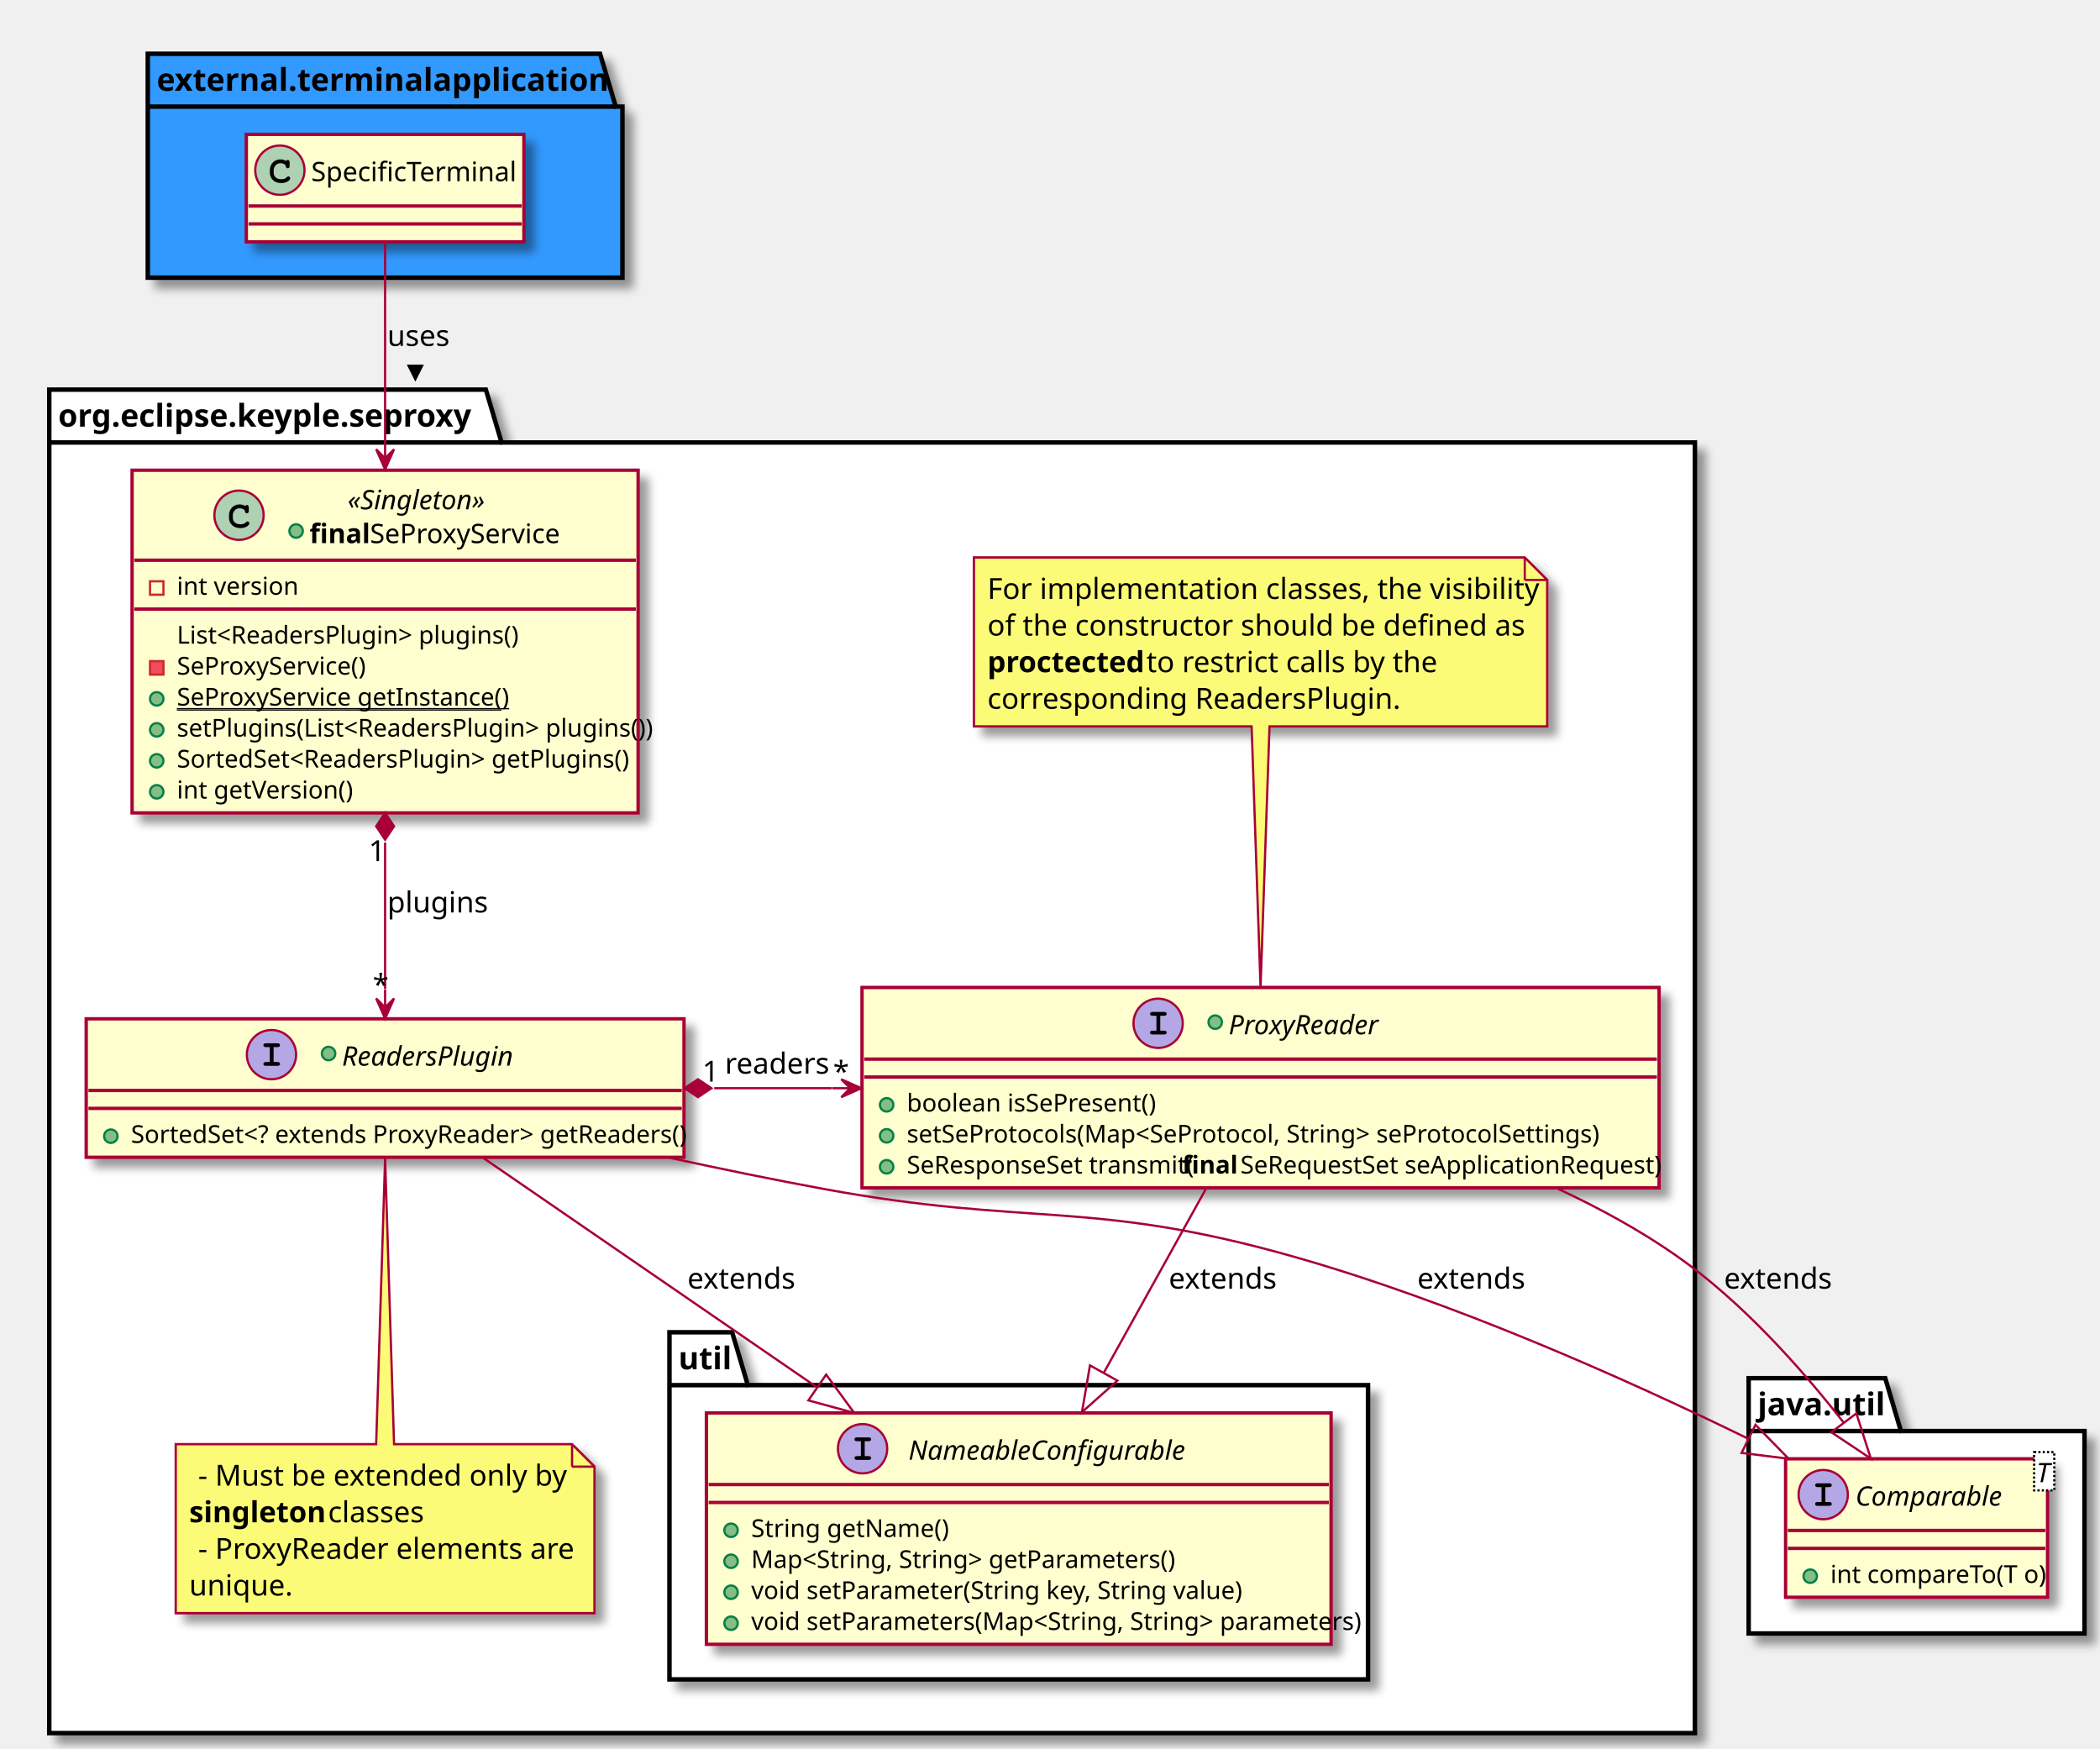
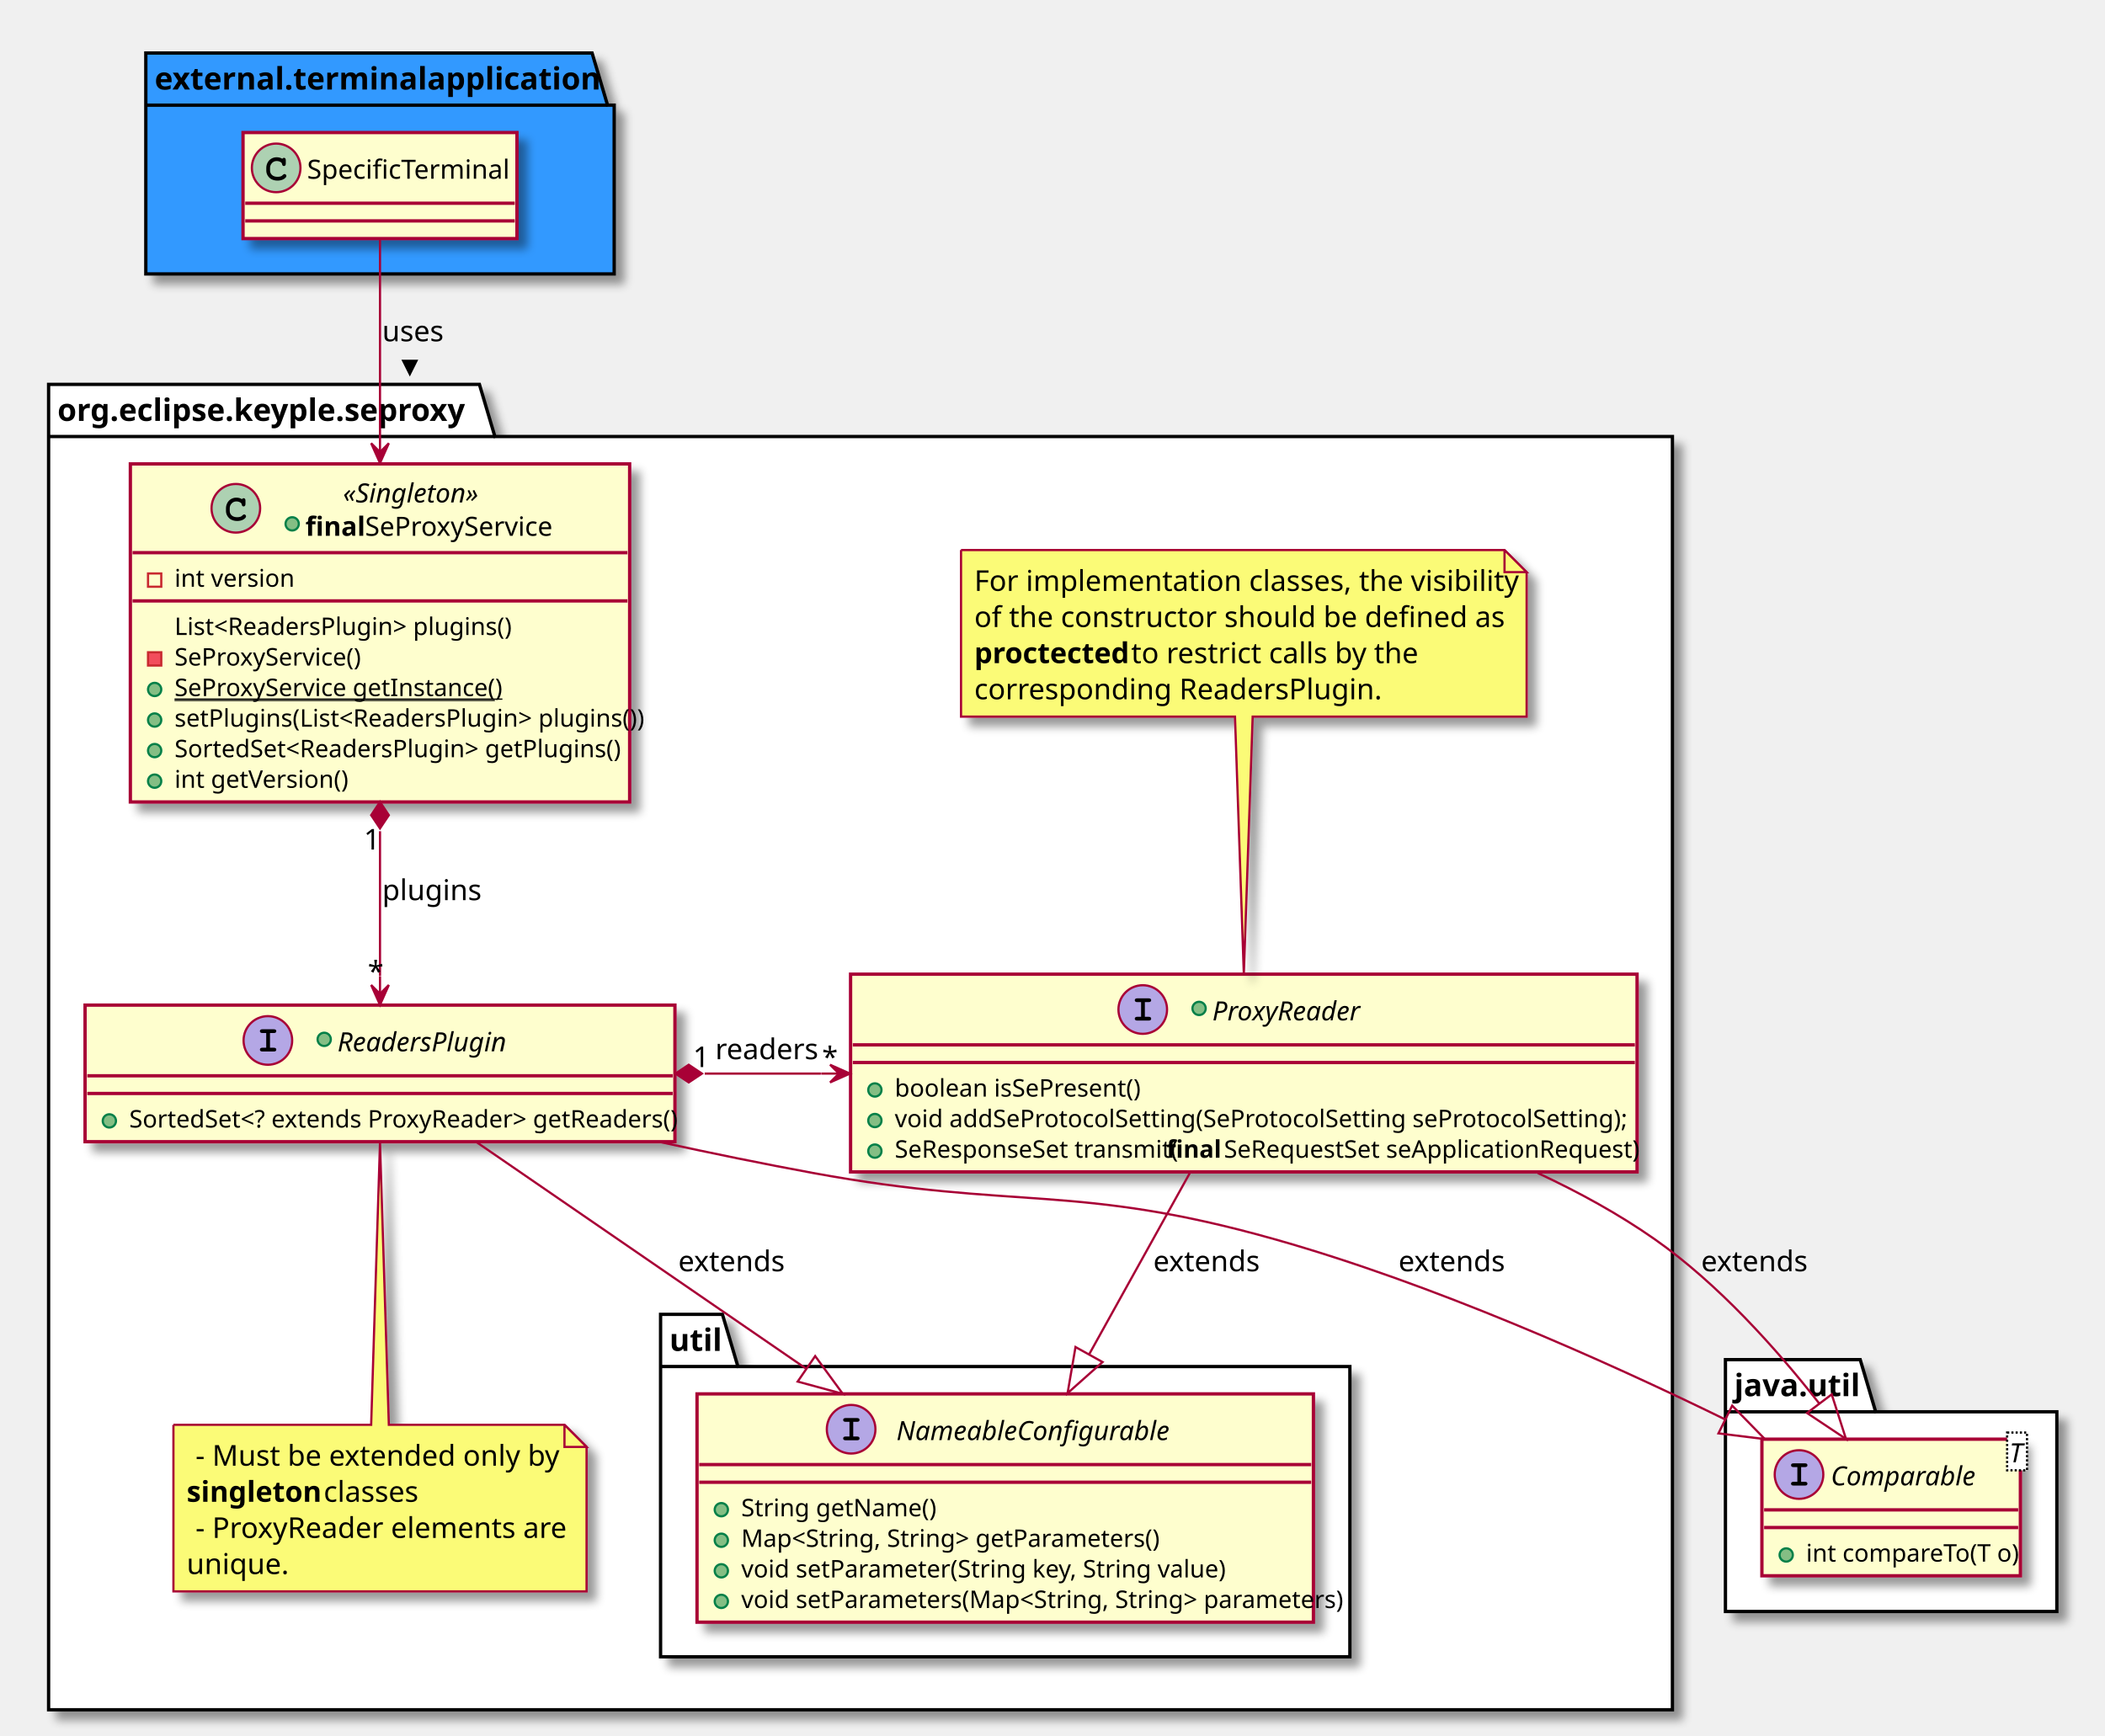
- <svg xmlns="http://www.w3.org/2000/svg" contentScriptType="application/ecmascript" contentStyleType="text/css" height="1627.083px" preserveAspectRatio="none" style="width:1954px;height:1627px;" version="1.1" viewBox="0 0 1954 1627" width="1954.167px" zoomAndPan="magnify">
+ <svg xmlns="http://www.w3.org/2000/svg" contentScriptType="application/ecmascript" contentStyleType="text/css" height="1637.5px" preserveAspectRatio="none" style="width:1985px;height:1637px;" version="1.1" viewBox="0 0 1985 1637" width="1985.417px" zoomAndPan="magnify">
  <defs>
-     <filter height="300%" id="fpdqrgd" width="300%" x="-1" y="-1">
+     <filter height="300%" id="fyqmk7xy6npop" width="300%" x="-1" y="-1">
      <feGaussianBlur result="blurOut" stdDeviation="4.167" />
      <feColorMatrix in="blurOut" result="blurOut2" type="matrix" values="0 0 0 0 0 0 0 0 0 0 0 0 0 0 0 0 0 0 .4 0" />
      <feOffset dx="8.333" dy="8.333" in="blurOut2" result="blurOut3" />
      <feBlend in="SourceGraphic" in2="blurOut3" mode="normal" />
    </filter>
  </defs>
  <g>
-     <polygon fill="#3399FF" filter="url(#fpdqrgd)" points="137.5,50,558.333,50,572.917,99.186,579.167,99.186,579.167,258.333,137.5,258.333,137.5,50" style="stroke: #000000; stroke-width: 4.167;" />
-     <line style="stroke: #000000; stroke-width: 4.167;" x1="137.5" x2="572.917" y1="99.186" y2="99.186" />
+     <polygon fill="#3399FF" filter="url(#fyqmk7xy6npop)" points="137.5,50,558.333,50,572.917,99.186,579.167,99.186,579.167,258.333,137.5,258.333,137.5,50" style="stroke: #000000; stroke-width: 3.125;" />
+     <line style="stroke: #000000; stroke-width: 3.125;" x1="137.5" x2="572.917" y1="99.186" y2="99.186" />
    <text fill="#000000" font-family="sans-serif" font-size="29.167" font-weight="bold" lengthAdjust="spacingAndGlyphs" textLength="408.333" x="145.833" y="84.444">external.terminalapplication</text>
-     <polygon fill="#FFFFFF" filter="url(#fpdqrgd)" points="45.833,362.5,452.083,362.5,466.667,411.686,1577.083,411.686,1577.083,1612.5,45.833,1612.5,45.833,362.5" style="stroke: #000000; stroke-width: 4.167;" />
-     <line style="stroke: #000000; stroke-width: 4.167;" x1="45.833" x2="466.667" y1="411.686" y2="411.686" />
+     <polygon fill="#FFFFFF" filter="url(#fyqmk7xy6npop)" points="45.833,362.5,452.083,362.5,466.667,411.686,1577.083,411.686,1577.083,1612.5,45.833,1612.5,45.833,362.5" style="stroke: #000000; stroke-width: 3.125;" />
+     <line style="stroke: #000000; stroke-width: 3.125;" x1="45.833" x2="466.667" y1="411.686" y2="411.686" />
    <text fill="#000000" font-family="sans-serif" font-size="29.167" font-weight="bold" lengthAdjust="spacingAndGlyphs" textLength="393.75" x="54.167" y="396.944">org.eclipse.keyple.seproxy</text>
-     <polygon fill="#FFFFFF" filter="url(#fpdqrgd)" points="622.917,1239.583,681.25,1239.583,695.833,1288.77,1272.917,1288.77,1272.917,1562.5,622.917,1562.5,622.917,1239.583" style="stroke: #000000; stroke-width: 4.167;" />
-     <line style="stroke: #000000; stroke-width: 4.167;" x1="622.917" x2="695.833" y1="1288.77" y2="1288.77" />
+     <polygon fill="#FFFFFF" filter="url(#fyqmk7xy6npop)" points="622.917,1239.583,681.25,1239.583,695.833,1288.77,1272.917,1288.77,1272.917,1562.5,622.917,1562.5,622.917,1239.583" style="stroke: #000000; stroke-width: 3.125;" />
+     <line style="stroke: #000000; stroke-width: 3.125;" x1="622.917" x2="695.833" y1="1288.77" y2="1288.77" />
    <text fill="#000000" font-family="sans-serif" font-size="29.167" font-weight="bold" lengthAdjust="spacingAndGlyphs" textLength="45.833" x="631.25" y="1274.027">util</text>
-     <polygon fill="#FFFFFF" filter="url(#fpdqrgd)" points="1627.083,1282.292,1754.167,1282.292,1768.75,1331.478,1939.583,1331.478,1939.583,1519.792,1627.083,1519.792,1627.083,1282.292" style="stroke: #000000; stroke-width: 4.167;" />
-     <line style="stroke: #000000; stroke-width: 4.167;" x1="1627.083" x2="1768.75" y1="1331.478" y2="1331.478" />
+     <polygon fill="#FFFFFF" filter="url(#fyqmk7xy6npop)" points="1627.083,1282.292,1754.167,1282.292,1768.75,1331.478,1939.583,1331.478,1939.583,1519.792,1627.083,1519.792,1627.083,1282.292" style="stroke: #000000; stroke-width: 3.125;" />
+     <line style="stroke: #000000; stroke-width: 3.125;" x1="1627.083" x2="1768.75" y1="1331.478" y2="1331.478" />
    <text fill="#000000" font-family="sans-serif" font-size="29.167" font-weight="bold" lengthAdjust="spacingAndGlyphs" textLength="114.583" x="1635.417" y="1316.736">java.util</text>
-     <rect fill="#FEFECE" filter="url(#fpdqrgd)" height="100" style="stroke: #A80036; stroke-width: 3.125;" width="258.333" x="229.167" y="125" />
+     <rect fill="#FEFECE" filter="url(#fyqmk7xy6npop)" height="100" id="SpecificTerminal" style="stroke: #A80036; stroke-width: 3.125;" width="258.333" x="229.167" y="125" />
    <ellipse cx="260.417" cy="158.333" fill="#ADD1B2" rx="22.917" ry="22.917" style="stroke: #A80036; stroke-width: 2.083;" />
    <path d="M266.178,149.74 Q266.504,149.284 266.894,149.056 Q267.285,148.828 267.741,148.828 Q268.522,148.828 269.01,149.365 Q269.499,149.902 269.499,151.172 L269.499,154.199 Q269.499,155.469 269.01,156.022 Q268.522,156.576 267.741,156.576 Q267.025,156.576 266.602,156.152 Q266.178,155.762 265.95,154.688 Q265.853,153.939 265.462,153.548 Q264.779,152.767 263.509,152.311 Q262.24,151.856 260.938,151.856 Q259.342,151.856 258.024,152.539 Q256.706,153.223 255.68,154.785 Q254.655,156.348 254.655,158.496 L254.655,160.775 Q254.655,163.346 256.51,165.055 Q258.366,166.764 261.686,166.764 Q263.639,166.764 265.007,166.244 Q265.82,165.918 266.699,165.006 Q267.253,164.453 267.562,164.29 Q267.871,164.128 268.294,164.128 Q268.978,164.128 269.515,164.665 Q270.052,165.202 270.052,165.918 Q270.052,166.634 269.336,167.481 Q268.294,168.685 266.634,169.369 Q264.388,170.312 261.686,170.312 Q258.529,170.312 256.022,169.01 Q253.971,167.969 252.539,165.739 Q251.107,163.509 251.107,160.84 L251.107,158.431 Q251.107,155.664 252.393,153.272 Q253.678,150.879 255.957,149.593 Q258.236,148.307 260.807,148.307 Q262.337,148.307 263.688,148.649 Q265.039,148.991 266.178,149.74 Z " />
    <text fill="#000000" font-family="sans-serif" font-size="25" lengthAdjust="spacingAndGlyphs" textLength="191.667" x="289.583" y="168.563">SpecificTerminal</text>
    <line style="stroke: #A80036; stroke-width: 3.125;" x1="231.25" x2="485.417" y1="191.667" y2="191.667" />
    <line style="stroke: #A80036; stroke-width: 3.125;" x1="231.25" x2="485.417" y1="208.333" y2="208.333" />
-     <rect fill="#FEFECE" filter="url(#fpdqrgd)" height="318.831" style="stroke: #A80036; stroke-width: 3.125;" width="470.833" x="122.917" y="437.5" />
+     <rect fill="#FEFECE" filter="url(#fyqmk7xy6npop)" height="318.831" id="SeProxyService" style="stroke: #A80036; stroke-width: 3.125;" width="470.833" x="122.917" y="437.5" />
    <ellipse cx="222.396" cy="479.362" fill="#ADD1B2" rx="22.917" ry="22.917" style="stroke: #A80036; stroke-width: 2.083;" />
    <path d="M228.158,470.768 Q228.483,470.312 228.874,470.085 Q229.264,469.857 229.72,469.857 Q230.501,469.857 230.99,470.394 Q231.478,470.931 231.478,472.2 L231.478,475.228 Q231.478,476.497 230.99,477.051 Q230.501,477.604 229.72,477.604 Q229.004,477.604 228.581,477.181 Q228.158,476.79 227.93,475.716 Q227.832,474.967 227.441,474.577 Q226.758,473.796 225.488,473.34 Q224.219,472.884 222.917,472.884 Q221.322,472.884 220.003,473.568 Q218.685,474.251 217.66,475.814 Q216.634,477.376 216.634,479.525 L216.634,481.803 Q216.634,484.375 218.49,486.084 Q220.345,487.793 223.665,487.793 Q225.619,487.793 226.986,487.272 Q227.799,486.947 228.678,486.035 Q229.232,485.482 229.541,485.319 Q229.85,485.156 230.273,485.156 Q230.957,485.156 231.494,485.693 Q232.031,486.231 232.031,486.947 Q232.031,487.663 231.315,488.509 Q230.273,489.714 228.613,490.397 Q226.367,491.341 223.665,491.341 Q220.508,491.341 218.001,490.039 Q215.951,488.997 214.518,486.768 Q213.086,484.538 213.086,481.868 L213.086,479.46 Q213.086,476.693 214.372,474.3 Q215.658,471.908 217.936,470.622 Q220.215,469.336 222.786,469.336 Q224.316,469.336 225.667,469.678 Q227.018,470.019 228.158,470.768 Z " />
    <text fill="#000000" font-family="sans-serif" font-size="25" font-style="italic" lengthAdjust="spacingAndGlyphs" textLength="137.5" x="323.438" y="473.869">«Singleton»</text>
    <ellipse cx="275.521" cy="494.043" fill="#84BE84" rx="6.25" ry="6.25" style="stroke: #038048; stroke-width: 2.083;" />
    <text fill="#000000" font-family="sans-serif" font-size="25" font-weight="bold" lengthAdjust="spacingAndGlyphs" textLength="50" x="288.021" y="505.314">final</text>
    <text fill="#000000" font-family="sans-serif" font-size="25" lengthAdjust="spacingAndGlyphs" textLength="175" x="344.271" y="505.314">SeProxyService</text>
    <line style="stroke: #A80036; stroke-width: 3.125;" x1="125" x2="591.667" y1="521.224" y2="521.224" />
    <rect fill="none" height="12.5" style="stroke: #C82930; stroke-width: 2.083;" width="12.5" x="139.583" y="540.845" />
    <text fill="#000000" font-family="sans-serif" font-size="22.917" lengthAdjust="spacingAndGlyphs" textLength="104.167" x="164.583" y="553.347">int version</text>
    <line style="stroke: #A80036; stroke-width: 3.125;" x1="125" x2="591.667" y1="566.716" y2="566.716" />
    <text fill="#000000" font-family="sans-serif" font-size="22.917" lengthAdjust="spacingAndGlyphs" textLength="297.917" x="164.583" y="598.838">List&lt;ReadersPlugin&gt; plugins()</text>
    <rect fill="#F24D5C" height="12.5" style="stroke: #C82930; stroke-width: 2.083;" width="12.5" x="139.583" y="615.161" />
    <text fill="#000000" font-family="sans-serif" font-size="22.917" lengthAdjust="spacingAndGlyphs" textLength="179.167" x="164.583" y="627.663">SeProxyService()</text>
    <ellipse cx="145.833" cy="650.236" fill="#84BE84" rx="6.25" ry="6.25" style="stroke: #038048; stroke-width: 2.083;" />
    <text fill="#000000" font-family="sans-serif" font-size="22.917" lengthAdjust="spacingAndGlyphs" text-decoration="underline" textLength="302.083" x="164.583" y="656.488">SeProxyService getInstance()</text>
    <line style="stroke: #000000; stroke-width: 1.0;" x1="164.583" x2="466.667" y1="660.655" y2="660.655" />
    <ellipse cx="145.833" cy="679.061" fill="#84BE84" rx="6.25" ry="6.25" style="stroke: #038048; stroke-width: 2.083;" />
    <text fill="#000000" font-family="sans-serif" font-size="22.917" lengthAdjust="spacingAndGlyphs" textLength="416.667" x="164.583" y="685.313">setPlugins(List&lt;ReadersPlugin&gt; plugins())</text>
    <ellipse cx="145.833" cy="707.886" fill="#84BE84" rx="6.25" ry="6.25" style="stroke: #038048; stroke-width: 2.083;" />
    <text fill="#000000" font-family="sans-serif" font-size="22.917" lengthAdjust="spacingAndGlyphs" textLength="393.75" x="164.583" y="714.138">SortedSet&lt;ReadersPlugin&gt; getPlugins()</text>
    <ellipse cx="145.833" cy="736.711" fill="#84BE84" rx="6.25" ry="6.25" style="stroke: #038048; stroke-width: 2.083;" />
    <text fill="#000000" font-family="sans-serif" font-size="22.917" lengthAdjust="spacingAndGlyphs" textLength="156.25" x="164.583" y="742.963">int getVersion()</text>
-     <rect fill="#FEFECE" filter="url(#fpdqrgd)" height="128.825" style="stroke: #A80036; stroke-width: 3.125;" width="556.25" x="80.208" y="947.917" />
+     <rect fill="#FEFECE" filter="url(#fyqmk7xy6npop)" height="128.825" id="ReadersPlugin" style="stroke: #A80036; stroke-width: 3.125;" width="556.25" x="80.208" y="947.917" />
    <ellipse cx="252.604" cy="981.25" fill="#B4A7E5" rx="22.917" ry="22.917" style="stroke: #A80036; stroke-width: 2.083;" />
    <path d="M254.59,974.251 L254.59,988.119 L258.171,988.119 Q259.44,988.119 259.993,988.607 Q260.547,989.095 260.547,989.909 Q260.547,990.69 259.993,991.178 Q259.44,991.667 258.171,991.667 L247.461,991.667 Q246.191,991.667 245.638,991.178 Q245.085,990.69 245.085,989.876 Q245.085,989.095 245.638,988.607 Q246.191,988.119 247.461,988.119 L251.042,988.119 L251.042,974.251 L247.461,974.251 Q246.191,974.251 245.638,973.763 Q245.085,973.275 245.085,972.461 Q245.085,971.68 245.638,971.191 Q246.191,970.703 247.461,970.703 L258.171,970.703 Q259.44,970.703 259.993,971.191 Q260.547,971.68 260.547,972.461 Q260.547,973.275 259.993,973.763 Q259.44,974.251 258.171,974.251 L254.59,974.251 Z " />
    <ellipse cx="305.729" cy="980.208" fill="#84BE84" rx="6.25" ry="6.25" style="stroke: #038048; stroke-width: 2.083;" />
    <text fill="#000000" font-family="sans-serif" font-size="25" font-style="italic" lengthAdjust="spacingAndGlyphs" textLength="170.833" x="318.229" y="991.48">ReadersPlugin</text>
    <line style="stroke: #A80036; stroke-width: 3.125;" x1="82.292" x2="634.375" y1="1014.583" y2="1014.583" />
    <line style="stroke: #A80036; stroke-width: 3.125;" x1="82.292" x2="634.375" y1="1031.25" y2="1031.25" />
    <ellipse cx="103.125" cy="1057.121" fill="#84BE84" rx="6.25" ry="6.25" style="stroke: #038048; stroke-width: 2.083;" />
    <text fill="#000000" font-family="sans-serif" font-size="22.917" lengthAdjust="spacingAndGlyphs" textLength="502.083" x="121.875" y="1063.373">SortedSet&lt;? extends ProxyReader&gt; getReaders()</text>
-     <rect fill="#FEFECE" filter="url(#fpdqrgd)" height="186.475" style="stroke: #A80036; stroke-width: 3.125;" width="741.667" x="802.083" y="918.75" />
+     <rect fill="#FEFECE" filter="url(#fyqmk7xy6npop)" height="186.475" id="ProxyReader" style="stroke: #A80036; stroke-width: 3.125;" width="741.667" x="802.083" y="918.75" />
    <ellipse cx="1077.604" cy="952.083" fill="#B4A7E5" rx="22.917" ry="22.917" style="stroke: #A80036; stroke-width: 2.083;" />
    <path d="M1079.59,945.085 L1079.59,958.952 L1083.171,958.952 Q1084.44,958.952 1084.994,959.44 Q1085.547,959.928 1085.547,960.742 Q1085.547,961.523 1084.994,962.012 Q1084.44,962.5 1083.171,962.5 L1072.461,962.5 Q1071.191,962.5 1070.638,962.012 Q1070.085,961.523 1070.085,960.71 Q1070.085,959.928 1070.638,959.44 Q1071.191,958.952 1072.461,958.952 L1076.042,958.952 L1076.042,945.085 L1072.461,945.085 Q1071.191,945.085 1070.638,944.596 Q1070.085,944.108 1070.085,943.294 Q1070.085,942.513 1070.638,942.025 Q1071.191,941.537 1072.461,941.537 L1083.171,941.537 Q1084.44,941.537 1084.994,942.025 Q1085.547,942.513 1085.547,943.294 Q1085.547,944.108 1084.994,944.596 Q1084.44,945.085 1083.171,945.085 L1079.59,945.085 Z " />
    <ellipse cx="1130.729" cy="951.042" fill="#84BE84" rx="6.25" ry="6.25" style="stroke: #038048; stroke-width: 2.083;" />
    <text fill="#000000" font-family="sans-serif" font-size="25" font-style="italic" lengthAdjust="spacingAndGlyphs" textLength="150" x="1143.229" y="962.313">ProxyReader</text>
    <line style="stroke: #A80036; stroke-width: 3.125;" x1="804.167" x2="1541.667" y1="985.417" y2="985.417" />
    <line style="stroke: #A80036; stroke-width: 3.125;" x1="804.167" x2="1541.667" y1="1002.083" y2="1002.083" />
    <ellipse cx="825" cy="1027.954" fill="#84BE84" rx="6.25" ry="6.25" style="stroke: #038048; stroke-width: 2.083;" />
    <text fill="#000000" font-family="sans-serif" font-size="22.917" lengthAdjust="spacingAndGlyphs" textLength="222.917" x="843.75" y="1034.206">boolean isSePresent()</text>
    <ellipse cx="825" cy="1056.779" fill="#84BE84" rx="6.25" ry="6.25" style="stroke: #038048; stroke-width: 2.083;" />
-     <text fill="#000000" font-family="sans-serif" font-size="22.917" lengthAdjust="spacingAndGlyphs" textLength="608.333" x="843.75" y="1063.031">setSeProtocols(Map&lt;SeProtocol, String&gt; seProtocolSettings)</text>
+     <text fill="#000000" font-family="sans-serif" font-size="22.917" lengthAdjust="spacingAndGlyphs" textLength="643.75" x="843.75" y="1063.031">void addSeProtocolSetting(SeProtocolSetting seProtocolSetting);</text>
    <ellipse cx="825" cy="1085.604" fill="#84BE84" rx="6.25" ry="6.25" style="stroke: #038048; stroke-width: 2.083;" />
    <text fill="#000000" font-family="sans-serif" font-size="22.917" lengthAdjust="spacingAndGlyphs" textLength="256.25" x="843.75" y="1091.856">SeResponseSet transmit(</text>
    <text fill="#000000" font-family="sans-serif" font-size="22.917" font-weight="bold" lengthAdjust="spacingAndGlyphs" textLength="47.917" x="1100" y="1091.856">final</text>
    <text fill="#000000" font-family="sans-serif" font-size="22.917" lengthAdjust="spacingAndGlyphs" textLength="377.083" x="1154.167" y="1091.856">SeRequestSet seApplicationRequest)</text>
-     <polygon fill="#FBFB77" filter="url(#fpdqrgd)" points="163.542,1343.75,163.542,1500.846,553.125,1500.846,553.125,1364.583,532.292,1343.75,163.542,1343.75" style="stroke: #A80036; stroke-width: 2.083;" />
-     <polygon fill="#FBFB77" points="163.542,1343.75,163.542,1500.846,553.125,1500.846,553.125,1364.583,532.292,1343.75,366.667,1343.75,358.333,1077.898,350,1343.75,163.542,1343.75" style="stroke: #A80036; stroke-width: 2.083;" />
-     <line style="stroke: #A80036; stroke-width: 2.083;" x1="532.292" x2="532.292" y1="1343.75" y2="1364.583" />
-     <line style="stroke: #A80036; stroke-width: 2.083;" x1="553.125" x2="532.292" y1="1364.583" y2="1364.583" />
+     <path d="M163.542,1343.75 L163.542,1500.846 A0,0 0 0 0 163.542,1500.846 L553.125,1500.846 A0,0 0 0 0 553.125,1500.846 L553.125,1364.583 L532.292,1343.75 L366.667,1343.75 L358.333,1077.898 L350,1343.75 L163.542,1343.75 A0,0 0 0 0 163.542,1343.75 " fill="#FBFB77" filter="url(#fyqmk7xy6npop)" style="stroke: #A80036; stroke-width: 2.083;" />
+     <path d="M532.292,1343.75 L532.292,1364.583 L553.125,1364.583 L532.292,1343.75 " fill="#FBFB77" style="stroke: #A80036; stroke-width: 2.083;" />
    <text fill="#000000" font-family="sans-serif" font-size="27.083" lengthAdjust="spacingAndGlyphs" textLength="329.167" x="184.375" y="1382.282">- Must be extended only by</text>
    <text fill="#000000" font-family="sans-serif" font-size="27.083" font-weight="bold" lengthAdjust="spacingAndGlyphs" textLength="120.833" x="176.042" y="1416.347">singleton</text>
    <text fill="#000000" font-family="sans-serif" font-size="27.083" lengthAdjust="spacingAndGlyphs" textLength="93.75" x="305.208" y="1416.347">classes</text>
    <text fill="#000000" font-family="sans-serif" font-size="27.083" lengthAdjust="spacingAndGlyphs" textLength="337.5" x="184.375" y="1450.413">- ProxyReader elements are</text>
    <text fill="#000000" font-family="sans-serif" font-size="27.083" lengthAdjust="spacingAndGlyphs" textLength="87.5" x="176.042" y="1484.479">unique.</text>
-     <polygon fill="#FBFB77" filter="url(#fpdqrgd)" points="906.25,518.75,906.25,675.846,1439.583,675.846,1439.583,539.583,1418.75,518.75,906.25,518.75" style="stroke: #A80036; stroke-width: 2.083;" />
-     <polygon fill="#FBFB77" points="906.25,518.75,906.25,675.846,1164.583,675.846,1172.917,918.573,1181.25,675.846,1439.583,675.846,1439.583,539.583,1418.75,518.75,906.25,518.75" style="stroke: #A80036; stroke-width: 2.083;" />
-     <line style="stroke: #A80036; stroke-width: 2.083;" x1="1418.75" x2="1418.75" y1="518.75" y2="539.583" />
-     <line style="stroke: #A80036; stroke-width: 2.083;" x1="1439.583" x2="1418.75" y1="539.583" y2="539.583" />
+     <path d="M906.25,518.75 L906.25,675.846 A0,0 0 0 0 906.25,675.846 L1164.583,675.846 L1172.917,918.573 L1181.25,675.846 L1439.583,675.846 A0,0 0 0 0 1439.583,675.846 L1439.583,539.583 L1418.75,518.75 L906.25,518.75 A0,0 0 0 0 906.25,518.75 " fill="#FBFB77" filter="url(#fyqmk7xy6npop)" style="stroke: #A80036; stroke-width: 2.083;" />
+     <path d="M1418.75,518.75 L1418.75,539.583 L1439.583,539.583 L1418.75,518.75 " fill="#FBFB77" style="stroke: #A80036; stroke-width: 2.083;" />
    <text fill="#000000" font-family="sans-serif" font-size="27.083" lengthAdjust="spacingAndGlyphs" textLength="489.583" x="918.75" y="557.282">For implementation classes, the visibility</text>
    <text fill="#000000" font-family="sans-serif" font-size="27.083" lengthAdjust="spacingAndGlyphs" textLength="466.667" x="918.75" y="591.347">of the constructor should be defined as</text>
    <text fill="#000000" font-family="sans-serif" font-size="27.083" font-weight="bold" lengthAdjust="spacingAndGlyphs" textLength="139.583" x="918.75" y="625.413">proctected</text>
    <text fill="#000000" font-family="sans-serif" font-size="27.083" lengthAdjust="spacingAndGlyphs" textLength="262.5" x="1066.667" y="625.413">to restrict calls by the</text>
    <text fill="#000000" font-family="sans-serif" font-size="27.083" lengthAdjust="spacingAndGlyphs" textLength="360.417" x="918.75" y="659.479">corresponding ReadersPlugin.</text>
-     <rect fill="#FEFECE" filter="url(#fpdqrgd)" height="215.299" style="stroke: #A80036; stroke-width: 3.125;" width="581.25" x="657.292" y="1314.583" />
+     <rect fill="#FEFECE" filter="url(#fyqmk7xy6npop)" height="215.299" id="NameableConfigurable" style="stroke: #A80036; stroke-width: 3.125;" width="581.25" x="657.292" y="1314.583" />
    <ellipse cx="802.604" cy="1347.917" fill="#B4A7E5" rx="22.917" ry="22.917" style="stroke: #A80036; stroke-width: 2.083;" />
    <path d="M804.59,1340.918 L804.59,1354.785 L808.171,1354.785 Q809.44,1354.785 809.994,1355.273 Q810.547,1355.762 810.547,1356.575 Q810.547,1357.357 809.994,1357.845 Q809.44,1358.333 808.171,1358.333 L797.461,1358.333 Q796.191,1358.333 795.638,1357.845 Q795.085,1357.357 795.085,1356.543 Q795.085,1355.762 795.638,1355.273 Q796.191,1354.785 797.461,1354.785 L801.042,1354.785 L801.042,1340.918 L797.461,1340.918 Q796.191,1340.918 795.638,1340.43 Q795.085,1339.941 795.085,1339.128 Q795.085,1338.346 795.638,1337.858 Q796.191,1337.37 797.461,1337.37 L808.171,1337.37 Q809.44,1337.37 809.994,1337.858 Q810.547,1338.346 810.547,1339.128 Q810.547,1339.941 809.994,1340.43 Q809.44,1340.918 808.171,1340.918 L804.59,1340.918 Z " />
    <text fill="#000000" font-family="sans-serif" font-size="25" font-style="italic" lengthAdjust="spacingAndGlyphs" textLength="272.917" x="845.312" y="1358.146">NameableConfigurable</text>
    <line style="stroke: #A80036; stroke-width: 3.125;" x1="659.375" x2="1236.458" y1="1381.25" y2="1381.25" />
    <line style="stroke: #A80036; stroke-width: 3.125;" x1="659.375" x2="1236.458" y1="1397.917" y2="1397.917" />
    <ellipse cx="680.208" cy="1423.787" fill="#84BE84" rx="6.25" ry="6.25" style="stroke: #038048; stroke-width: 2.083;" />
    <text fill="#000000" font-family="sans-serif" font-size="22.917" lengthAdjust="spacingAndGlyphs" textLength="168.75" x="698.958" y="1430.04">String getName()</text>
    <ellipse cx="680.208" cy="1452.612" fill="#84BE84" rx="6.25" ry="6.25" style="stroke: #038048; stroke-width: 2.083;" />
    <text fill="#000000" font-family="sans-serif" font-size="22.917" lengthAdjust="spacingAndGlyphs" textLength="364.583" x="698.958" y="1458.864">Map&lt;String, String&gt; getParameters()</text>
    <ellipse cx="680.208" cy="1481.437" fill="#84BE84" rx="6.25" ry="6.25" style="stroke: #038048; stroke-width: 2.083;" />
    <text fill="#000000" font-family="sans-serif" font-size="22.917" lengthAdjust="spacingAndGlyphs" textLength="429.167" x="698.958" y="1487.689">void setParameter(String key, String value)</text>
    <ellipse cx="680.208" cy="1510.262" fill="#84BE84" rx="6.25" ry="6.25" style="stroke: #038048; stroke-width: 2.083;" />
    <text fill="#000000" font-family="sans-serif" font-size="22.917" lengthAdjust="spacingAndGlyphs" textLength="527.083" x="698.958" y="1516.514">void setParameters(Map&lt;String, String&gt; parameters)</text>
-     <rect fill="#FEFECE" filter="url(#fpdqrgd)" height="128.825" style="stroke: #A80036; stroke-width: 3.125;" width="243.75" x="1661.458" y="1357.292" />
+     <rect fill="#FEFECE" filter="url(#fyqmk7xy6npop)" height="128.825" id="Comparable" style="stroke: #A80036; stroke-width: 3.125;" width="243.75" x="1661.458" y="1357.292" />
    <ellipse cx="1696.458" cy="1390.625" fill="#B4A7E5" rx="22.917" ry="22.917" style="stroke: #A80036; stroke-width: 2.083;" />
    <path d="M1698.444,1383.626 L1698.444,1397.494 L1702.025,1397.494 Q1703.294,1397.494 1703.848,1397.982 Q1704.401,1398.47 1704.401,1399.284 Q1704.401,1400.065 1703.848,1400.553 Q1703.294,1401.042 1702.025,1401.042 L1691.315,1401.042 Q1690.046,1401.042 1689.492,1400.553 Q1688.939,1400.065 1688.939,1399.251 Q1688.939,1398.47 1689.492,1397.982 Q1690.046,1397.494 1691.315,1397.494 L1694.896,1397.494 L1694.896,1383.626 L1691.315,1383.626 Q1690.046,1383.626 1689.492,1383.138 Q1688.939,1382.65 1688.939,1381.836 Q1688.939,1381.055 1689.492,1380.566 Q1690.046,1380.078 1691.315,1380.078 L1702.025,1380.078 Q1703.294,1380.078 1703.848,1380.566 Q1704.401,1381.055 1704.401,1381.836 Q1704.401,1382.65 1703.848,1383.138 Q1703.294,1383.626 1702.025,1383.626 L1698.444,1383.626 Z " />
    <text fill="#000000" font-family="sans-serif" font-size="25" font-style="italic" lengthAdjust="spacingAndGlyphs" textLength="145.833" x="1726.458" y="1400.854">Comparable</text>
    <rect fill="#FFFFFF" height="35.612" style="stroke: #000000; stroke-width: 2.083; stroke-dasharray: 2.0,2.0;" width="18.75" x="1892.708" y="1351.042" />
    <text fill="#000000" font-family="sans-serif" font-size="25" font-style="italic" lengthAdjust="spacingAndGlyphs" textLength="14.583" x="1894.792" y="1379.077">T</text>
    <line style="stroke: #A80036; stroke-width: 3.125;" x1="1663.542" x2="1903.125" y1="1423.958" y2="1423.958" />
    <line style="stroke: #A80036; stroke-width: 3.125;" x1="1663.542" x2="1903.125" y1="1440.625" y2="1440.625" />
    <ellipse cx="1684.375" cy="1466.496" fill="#84BE84" rx="6.25" ry="6.25" style="stroke: #038048; stroke-width: 2.083;" />
    <text fill="#000000" font-family="sans-serif" font-size="22.917" lengthAdjust="spacingAndGlyphs" textLength="189.583" x="1703.125" y="1472.748">int compareTo(T o)</text>
-     <path d="M358.333,225.817 C358.333,275.046 358.333,353.938 358.333,426.16 " fill="none" style="stroke: #A80036; stroke-width: 2.083;" />
+     <path d="M358.333,225.817 C358.333,275.046 358.333,353.938 358.333,426.16 " fill="none" id="SpecificTerminal-SeProxyService" style="stroke: #A80036; stroke-width: 2.083;" />
    <polygon fill="#A80036" points="358.333,436.762,366.667,418.012,358.333,426.346,350,418.012,358.333,436.762" style="stroke: #A80036; stroke-width: 2.083;" />
    <text fill="#000000" font-family="sans-serif" font-size="27.083" lengthAdjust="spacingAndGlyphs" textLength="58.333" x="360.417" y="321.865">uses</text>
    <polygon fill="#000000" points="380.208,340.316,386.458,352.816,392.708,340.316,380.208,340.316" style="stroke: #000000; stroke-width: 2.083;" />
-     <path d="M358.333,783.958 C358.333,831.267 358.333,880.052 358.333,920.171 " fill="none" style="stroke: #A80036; stroke-width: 2.083;" />
+     <path d="M358.333,783.958 C358.333,831.267 358.333,880.052 358.333,920.171 " fill="none" id="SeProxyService-ReadersPlugin" style="stroke: #A80036; stroke-width: 2.083;" />
    <polygon fill="#A80036" points="358.333,947.706,366.667,928.956,358.333,937.29,350,928.956,358.333,947.706" style="stroke: #A80036; stroke-width: 2.083;" />
    <line style="stroke: #A80036; stroke-width: 2.083;" x1="358.333" x2="358.333" y1="937.29" y2="920.623" />
    <polygon fill="#A80036" points="358.333,756.275,350,768.775,358.333,781.275,366.667,768.775,358.333,756.275" style="stroke: #A80036; stroke-width: 2.083;" />
    <text fill="#000000" font-family="sans-serif" font-size="27.083" lengthAdjust="spacingAndGlyphs" textLength="85.417" x="360.417" y="848.948">plugins</text>
    <text fill="#000000" font-family="sans-serif" font-size="27.083" lengthAdjust="spacingAndGlyphs" textLength="14.583" x="343.055" y="801.202">1</text>
    <text fill="#000000" font-family="sans-serif" font-size="27.083" lengthAdjust="spacingAndGlyphs" textLength="10.417" x="346.842" y="925.797">*</text>
-     <path d="M664.544,1012.5 C700.335,1012.5 737.242,1012.5 774.054,1012.5 " fill="none" style="stroke: #A80036; stroke-width: 2.083;" />
+     <path d="M664.544,1012.5 C700.335,1012.5 737.242,1012.5 774.054,1012.5 " fill="none" id="ReadersPlugin-ProxyReader" style="stroke: #A80036; stroke-width: 2.083;" />
    <polygon fill="#A80036" points="801.494,1012.5,782.744,1004.167,791.077,1012.5,782.744,1020.833,801.494,1012.5" style="stroke: #A80036; stroke-width: 2.083;" />
    <line style="stroke: #A80036; stroke-width: 2.083;" x1="791.077" x2="774.41" y1="1012.5" y2="1012.5" />
    <polygon fill="#A80036" points="636.958,1012.5,649.458,1020.833,661.958,1012.5,649.458,1004.167,636.958,1012.5" style="stroke: #A80036; stroke-width: 2.083;" />
    <text fill="#000000" font-family="sans-serif" font-size="27.083" lengthAdjust="spacingAndGlyphs" textLength="89.583" x="674.479" y="998.948">readers</text>
    <text fill="#000000" font-family="sans-serif" font-size="27.083" lengthAdjust="spacingAndGlyphs" textLength="14.583" x="653.488" y="1006.349">1</text>
    <text fill="#000000" font-family="sans-serif" font-size="27.083" lengthAdjust="spacingAndGlyphs" textLength="10.417" x="775.188" y="1006.615">*</text>
-     <path d="M759.806,1290.508 C656.212,1219.31 532.302,1134.15 449.808,1077.452 " fill="none" style="stroke: #A80036; stroke-width: 2.083;" />
+     <path d="M759.806,1290.508 C656.212,1219.31 532.302,1134.15 449.808,1077.452 " fill="none" id="NameableConfigurable-ReadersPlugin" style="stroke: #A80036; stroke-width: 2.083;" />
    <polygon fill="none" points="768.706,1278.929,794.785,1314.548,752.185,1302.965,768.706,1278.929" style="stroke: #A80036; stroke-width: 2.083;" />
    <text fill="#000000" font-family="sans-serif" font-size="27.083" lengthAdjust="spacingAndGlyphs" textLength="95.833" x="639.583" y="1198.948">extends</text>
-     <path d="M1121.86,1106.531 C1093.915,1156.858 1058.673,1220.327 1027.231,1276.952 " fill="none" style="stroke: #A80036; stroke-width: 2.083;" />
+     <path d="M1121.86,1106.531 C1093.915,1156.858 1058.673,1220.327 1027.231,1276.952 " fill="none" id="ProxyReader-NameableConfigurable" style="stroke: #A80036; stroke-width: 2.083;" />
    <polygon fill="none" points="1039.698,1284.542,1006.721,1313.89,1014.198,1270.383,1039.698,1284.542" style="stroke: #A80036; stroke-width: 2.083;" />
    <text fill="#000000" font-family="sans-serif" font-size="27.083" lengthAdjust="spacingAndGlyphs" textLength="95.833" x="1087.5" y="1198.948">extends</text>
-     <path d="M622.944,1077.152 C670.654,1087.529 720.04,1097.683 766.667,1106.25 C958.95,1141.577 1013.935,1115.638 1202.083,1168.75 C1350.977,1210.781 1511.846,1282.479 1626.517,1338.517 " fill="none" style="stroke: #A80036; stroke-width: 2.083;" />
+     <path d="M622.944,1077.152 C670.654,1087.529 720.04,1097.683 766.667,1106.25 C958.95,1141.577 1013.935,1115.638 1202.083,1168.75 C1350.977,1210.781 1511.846,1282.479 1626.517,1338.517 " fill="none" id="ReadersPlugin-Comparable" style="stroke: #A80036; stroke-width: 2.083;" />
    <polygon fill="none" points="1633.435,1325.671,1664.3,1357.233,1620.49,1351.806,1633.435,1325.671" style="stroke: #A80036; stroke-width: 2.083;" />
    <text fill="#000000" font-family="sans-serif" font-size="27.083" lengthAdjust="spacingAndGlyphs" textLength="95.833" x="1318.75" y="1198.948">extends</text>
-     <path d="M1715.327,1323.379 C1675.075,1271.938 1620.319,1210.765 1560.417,1168.75 C1526.629,1145.052 1488.677,1124.265 1450.09,1106.265 " fill="none" style="stroke: #A80036; stroke-width: 2.083;" />
+     <path d="M1715.327,1323.379 C1675.075,1271.938 1620.319,1210.765 1560.417,1168.75 C1526.629,1145.052 1488.677,1124.265 1450.09,1106.265 " fill="none" id="Comparable-ProxyReader" style="stroke: #A80036; stroke-width: 2.083;" />
    <polygon fill="none" points="1727.302,1315.037,1740.763,1357.081,1704.023,1332.608,1727.302,1315.037" style="stroke: #A80036; stroke-width: 2.083;" />
    <text fill="#000000" font-family="sans-serif" font-size="27.083" lengthAdjust="spacingAndGlyphs" textLength="95.833" x="1604.167" y="1198.948">extends</text>
  </g>
</svg>
